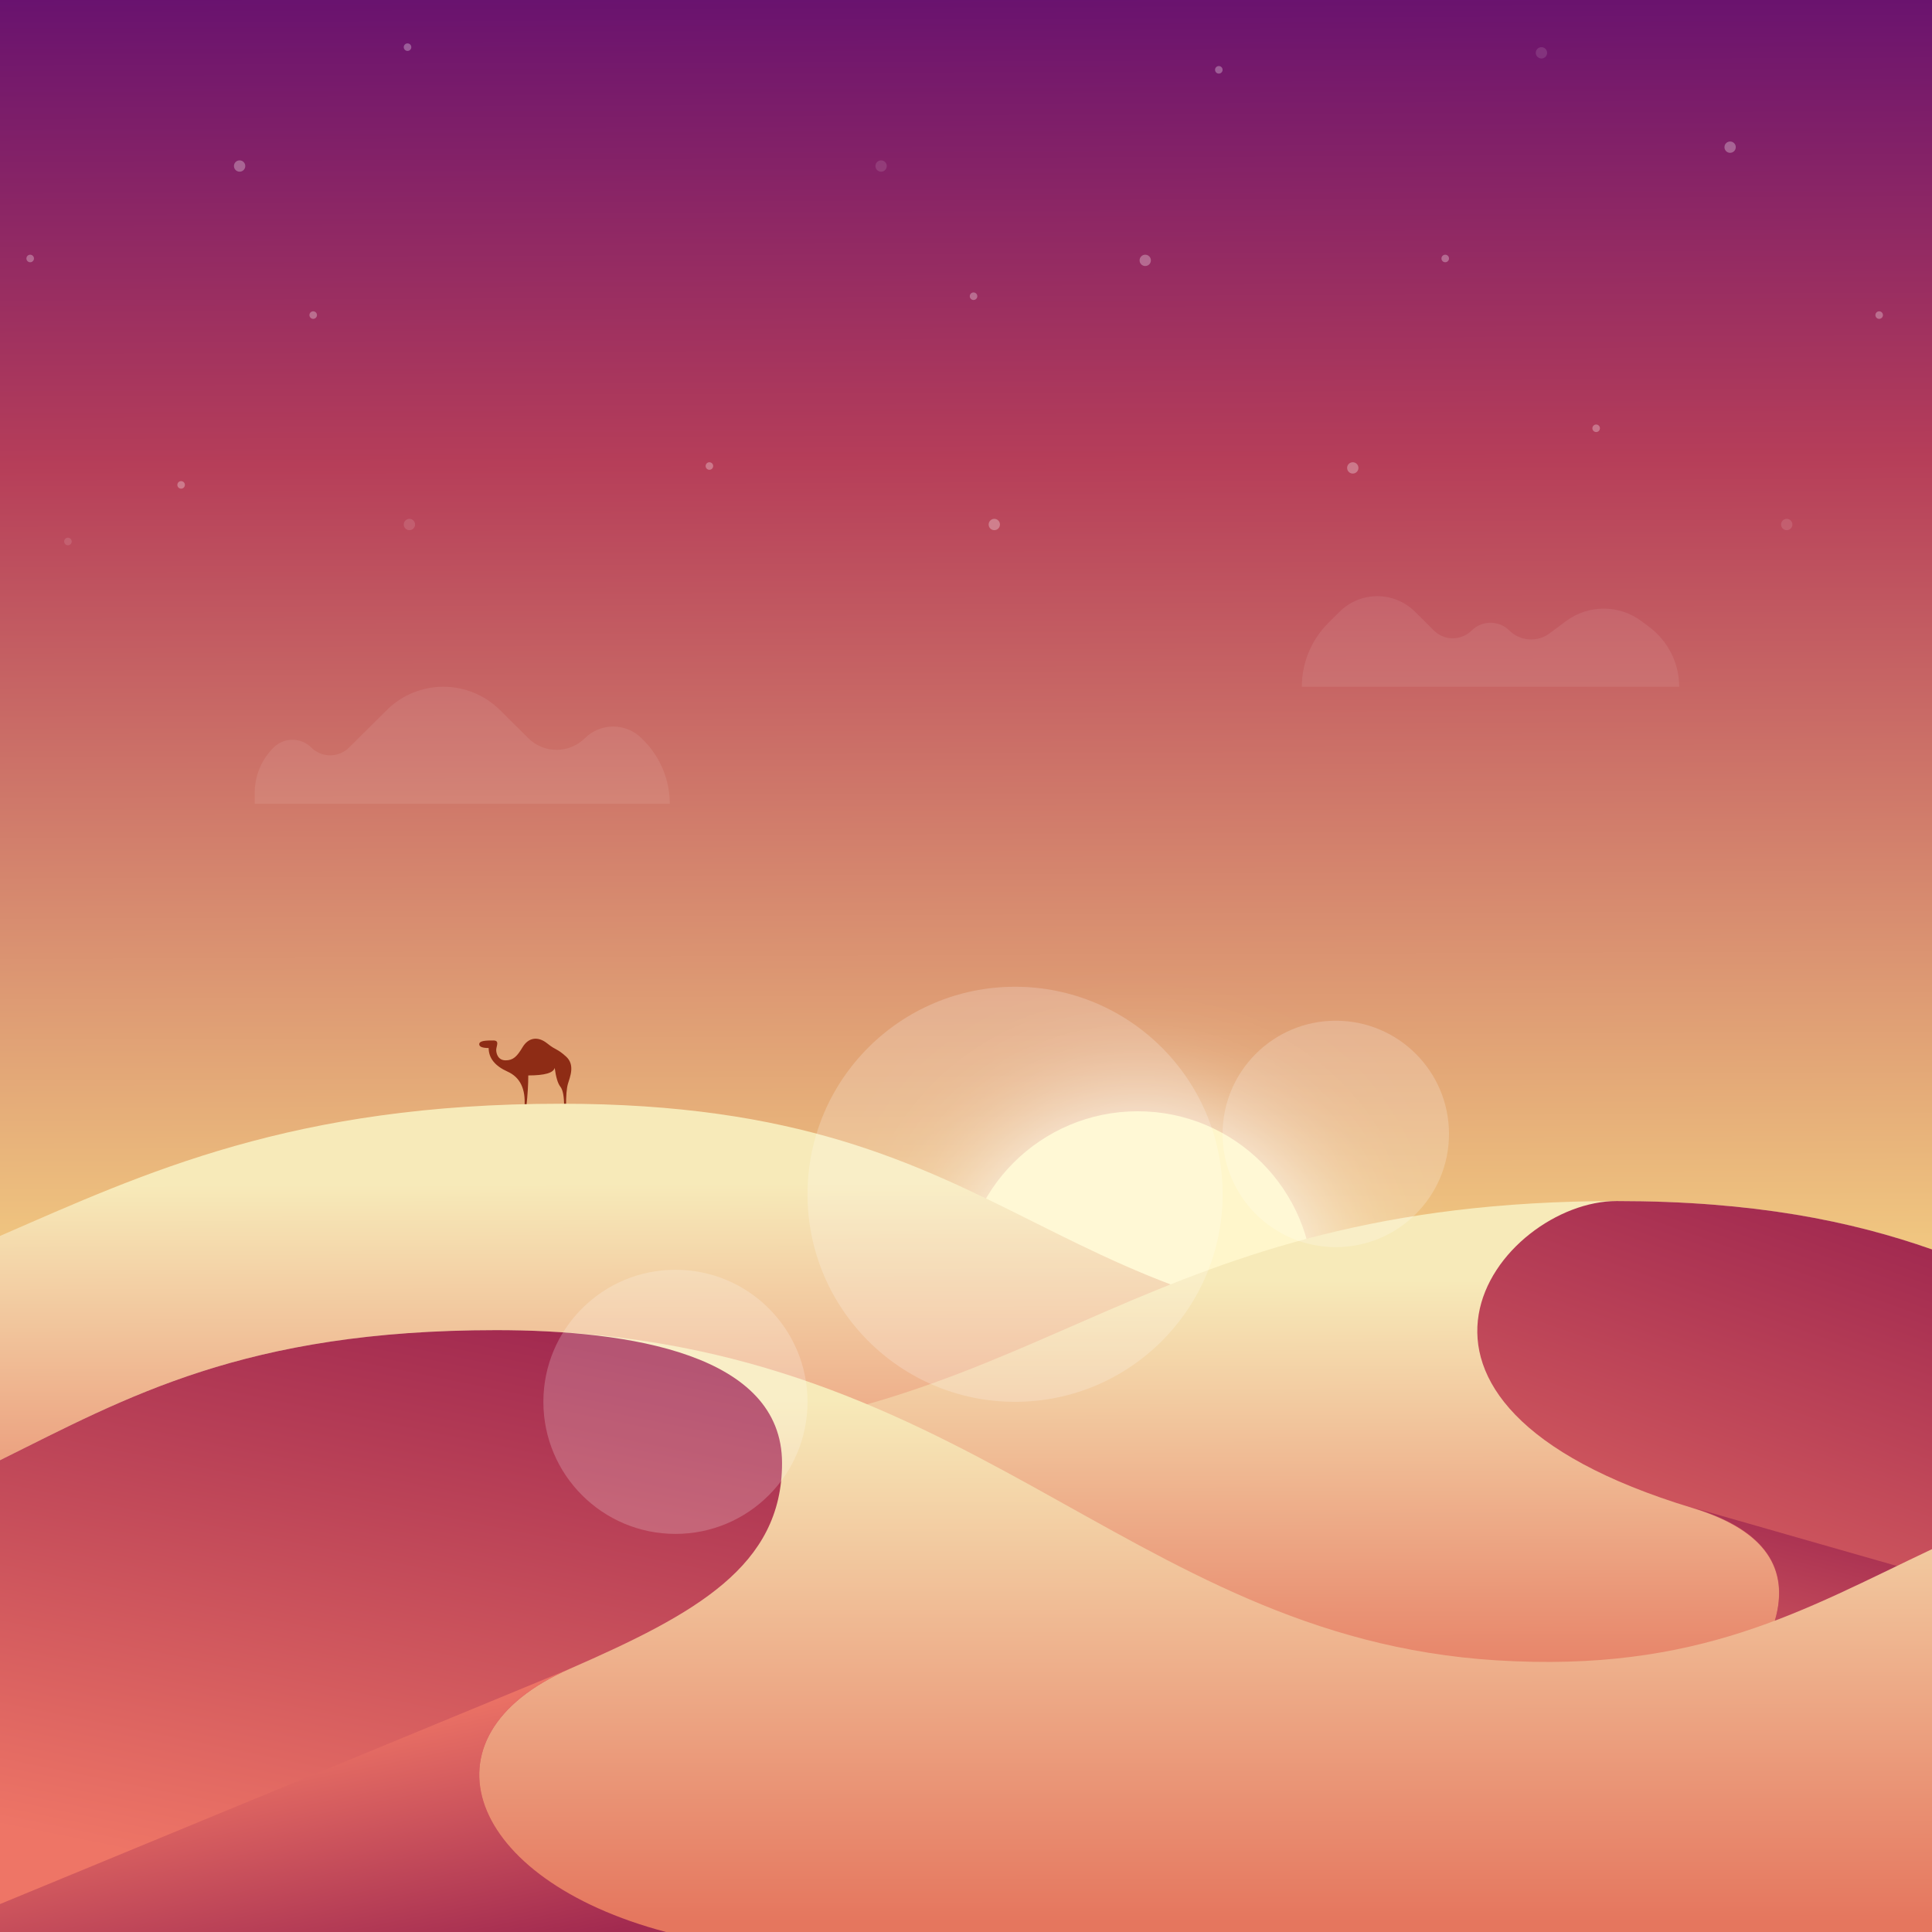
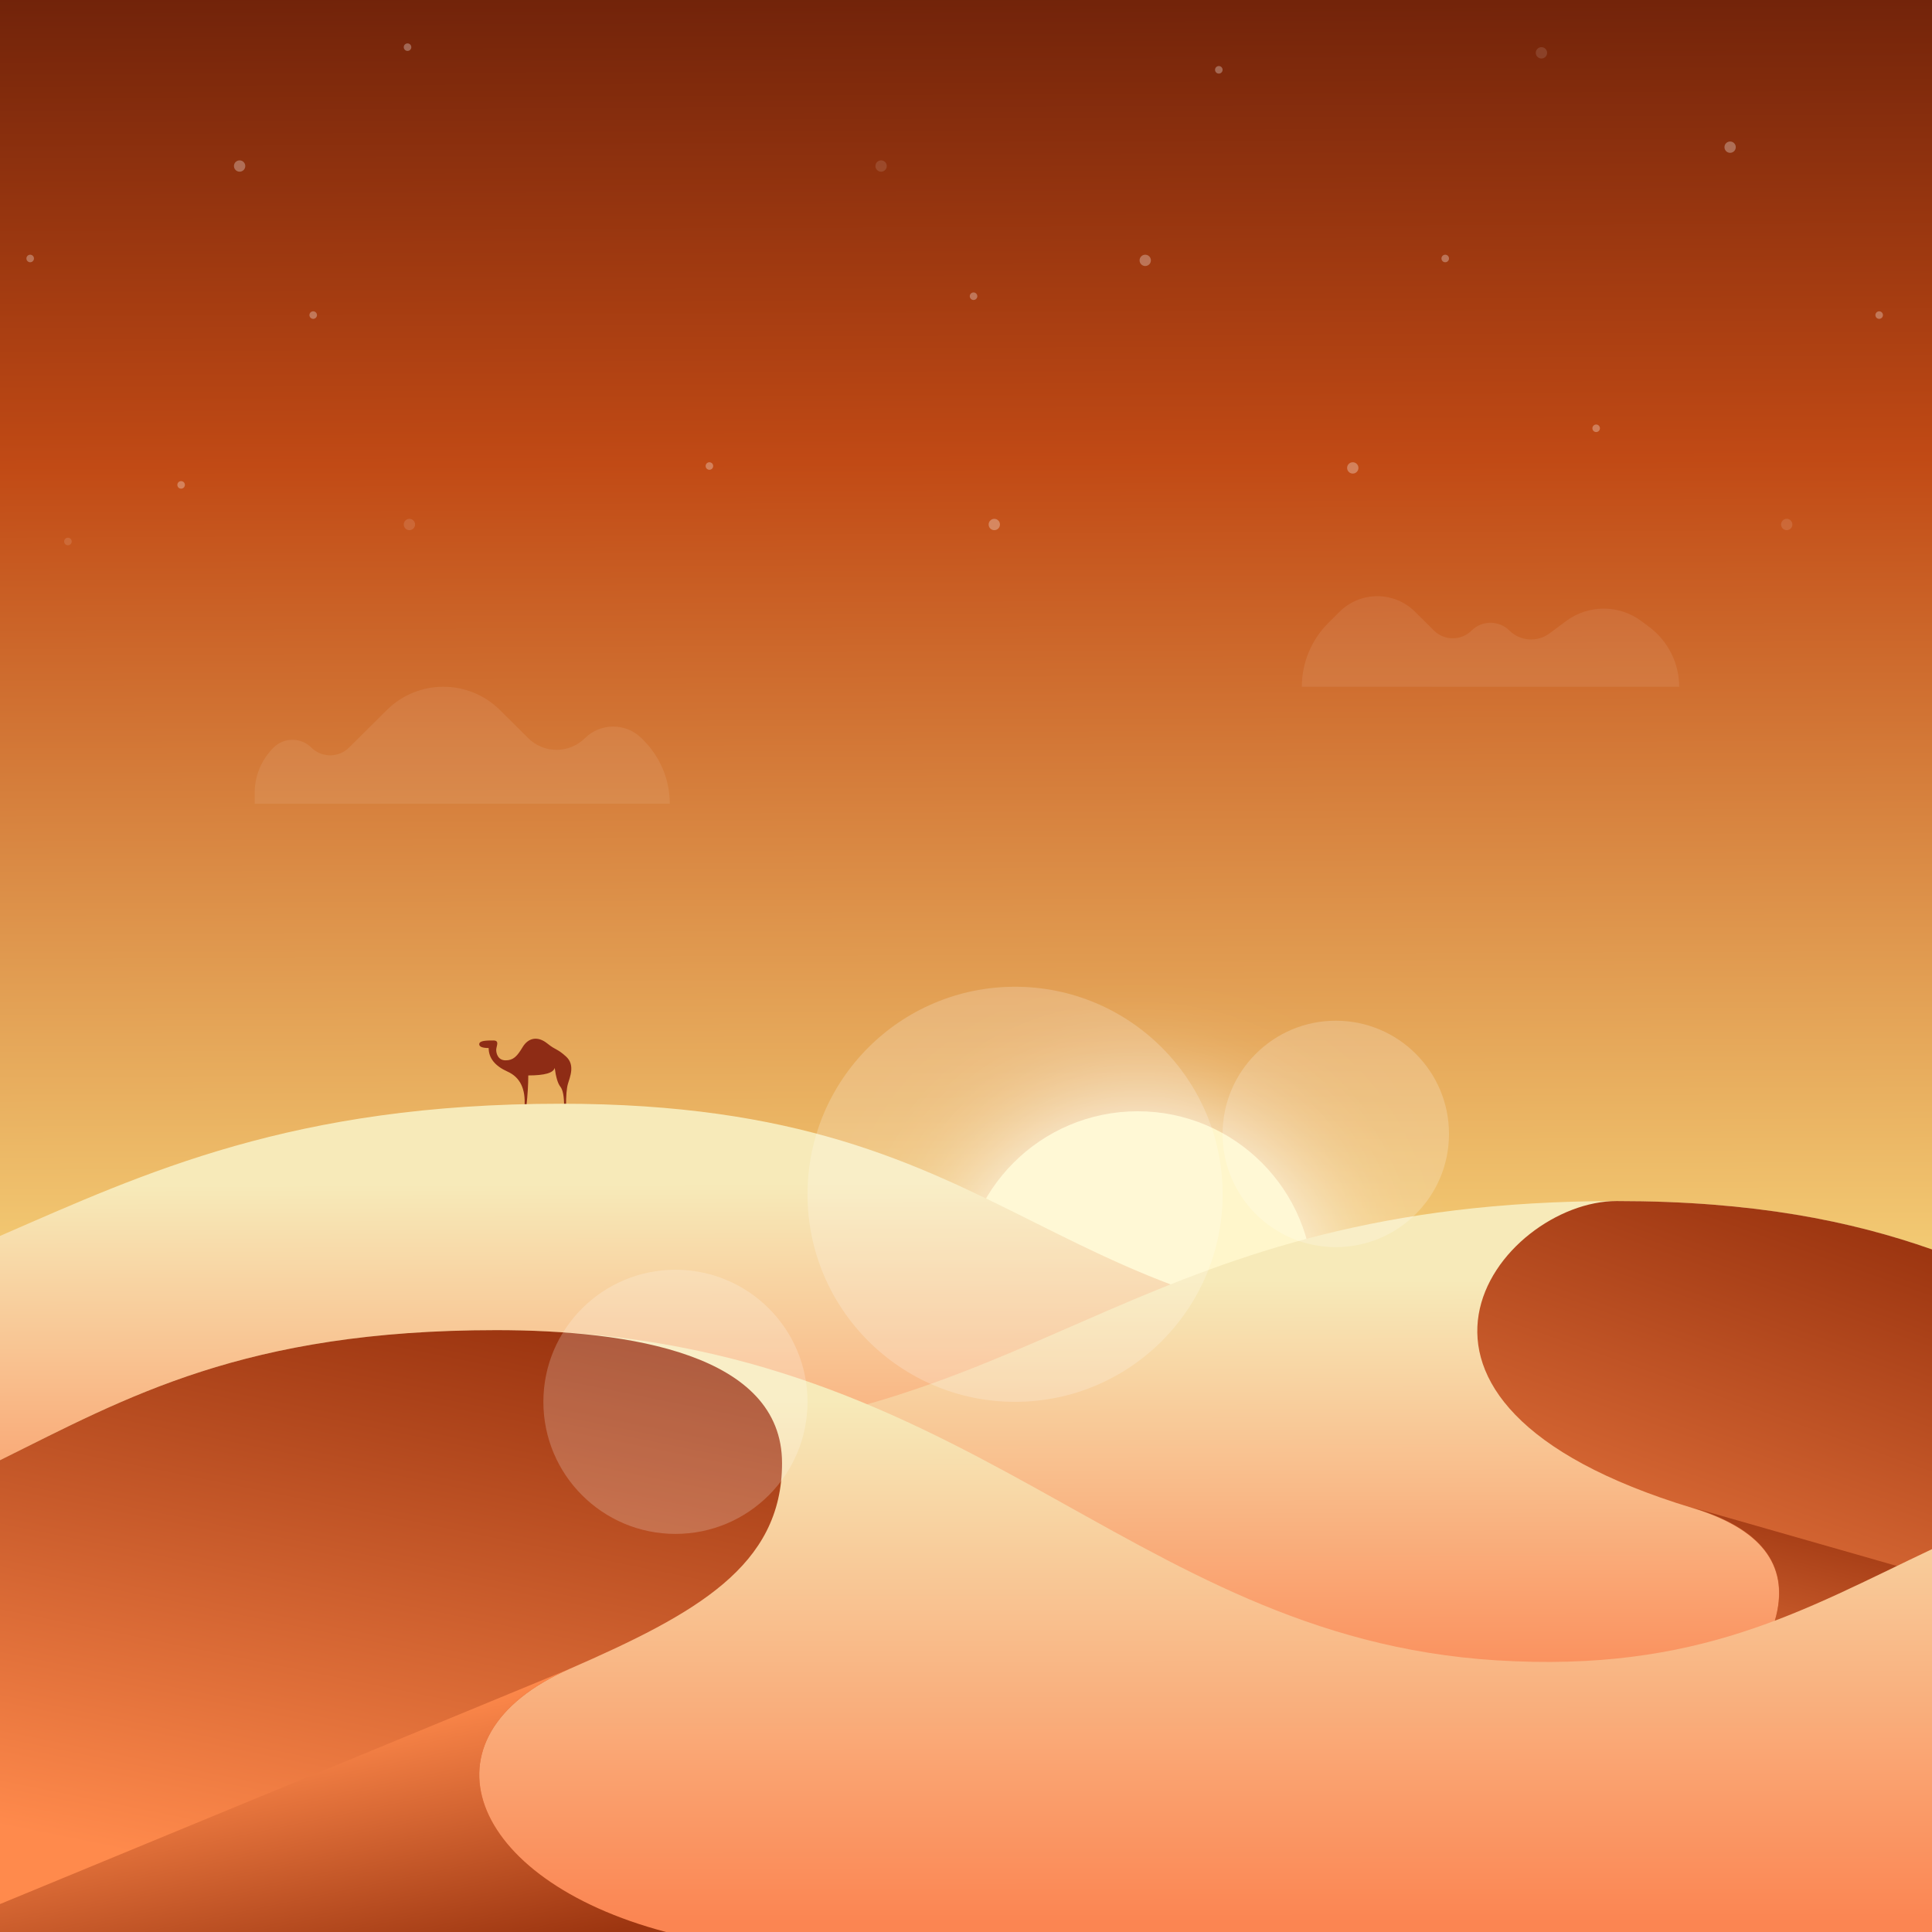
<svg xmlns="http://www.w3.org/2000/svg" xmlns:xlink="http://www.w3.org/1999/xlink" viewBox="0 0 1024 1024">
  <defs>
    <linearGradient id="a" x1="50.31%" x2="50%" y1="74.74%" y2="0%">
      <stop offset="0" stop-color="#ffe98a" />
-       <stop offset=".677" stop-color="#b63e59" />
-       <stop offset="1" stop-color="#68126f" />
+       <stop offset=".677" stop-color="#c14a15" />
+       <stop offset="1" stop-color="#71230a" />
    </linearGradient>
    <circle id="b" cx="603" cy="682" r="93" />
    <filter id="c" height="203.2%" width="203.2%" x="-51.6%" y="-51.6%">
      <feOffset in="SourceAlpha" result="shadowOffsetOuter1" />
      <feGaussianBlur in="shadowOffsetOuter1" result="shadowBlurOuter1" stdDeviation="32" />
      <feColorMatrix in="shadowBlurOuter1" values="0 0 0 0 1 0 0 0 0 1 0 0 0 0 1 0 0 0 1 0" />
    </filter>
    <linearGradient id="d">
      <stop offset="0" stop-color="#f7eab9" />
-       <stop offset="1" stop-color="#e5765e" />
+       <stop offset="1" stop-color="#fb8552" />
    </linearGradient>
    <linearGradient id="e" x1="49.48%" x2="49.87%" xlink:href="#d" y1="11.66%" y2="77.75%" />
    <linearGradient id="f">
-       <stop offset="0" stop-color="#a22a50" />
-       <stop offset="1" stop-color="#ee7566" />
+       <stop offset="0" stop-color="#9c3510" />
+       <stop offset="1" stop-color="#ff8a4c" />
    </linearGradient>
    <linearGradient id="g" x1="91.59%" x2="66.97%" xlink:href="#f" y1="5.89%" y2="100%" />
    <linearGradient id="h" x1="49.48%" x2="49.61%" xlink:href="#d" y1="11.66%" y2="98.34%" />
    <linearGradient id="i" x1="78.5%" x2="36.4%" xlink:href="#f" y1="106.76%" y2="26.41%" />
  </defs>
  <g fill="none" fill-rule="evenodd">
    <path d="m0 0h1024v1024h-1024z" fill="url(#a)" />
    <use fill="#000" filter="url(#c)" xlink:href="#b" />
    <use fill="#fff6cb" xlink:href="#b" />
    <g fill="#fff" opacity=".3">
      <circle cx="217" cy="278" fill-opacity=".4" r="3" />
      <circle cx="96" cy="257" r="2" />
      <circle cx="36" cy="287" opacity=".4" r="2" />
      <circle cx="127" cy="88" r="3" />
      <circle cx="216" cy="25" r="2" />
      <circle cx="16" cy="137" r="2" />
      <circle cx="166" cy="167" r="2" />
      <circle cx="376" cy="247" r="2" />
      <circle cx="467" cy="88" opacity=".4" r="3" />
      <circle cx="527" cy="278" r="3" />
      <circle cx="607" cy="138" r="3" />
      <circle cx="817" cy="28" opacity=".4" r="3" />
      <circle cx="516" cy="157" r="2" />
      <circle cx="846" cy="227" r="2" />
      <circle cx="766" cy="137" r="2" />
      <circle cx="947" cy="278" opacity=".4" r="3" />
      <circle cx="717" cy="248" r="3" />
      <circle cx="917" cy="78" r="3" />
      <circle cx="996" cy="167" r="2" />
      <circle cx="646" cy="37" r="2" />
    </g>
    <g transform="translate(0 550)">
      <path d="m259 5.47c0 5.33 3.33 9.5 10 12.5s9.67 9.16 9 18.5h1c.67-6.31 1-11.8 1-16.47 8.67 0 13.33-1.33 14-4 .67 4.98 1.67 8.3 3 9.97 1.33 1.66 2 5.16 2 10.5h1c0-5.65.33-9.64 1-11.97 1-3.5 4-10.03-1-14.53s-5-2.97-10-6.97-10-3-13 2-5 7-9 7-5-3.53-5-5.53 2-5-1.5-5-7.5 0-7.5 2c0 1.33 1.67 2 5 2z" fill="#8e2c15" />
      <path d="m1024 390h-1024v-284.92c77.3-33.68 155.26-70.08 297.4-70.08 250 0 250.76 125.25 500 125 84.03-.08 160.02-18.2 226.6-40.93z" fill="url(#e)" />
      <path d="m1024 442h-1024v-170.18c137.51-15.4 203.1-50.49 356.67-60.1 198.57-12.42 250.04-125.13 500.07-125.13 72.78 0 124.44 10.62 167.26 25.68z" fill="url(#e)" />
      <path d="m1024 112.21v299.79h-167.09c99.31-86.5 112.63-140.75 39.97-162.78-186.64-56.58-101.76-162.64-39.98-162.64 72.7 0 124.3 10.6 167.09 25.63z" fill="url(#g)" />
      <path d="m1024 285.32v126.68h-167c99.31-86.6 112.63-140.94 39.97-163z" fill="url(#g)" />
      <path d="m0 474v-250.07c67.12-33.24 129.55-68.93 263-68.93 250 0 331.46 162.6 530 175 107.42 6.71 163-26.77 231-58.92v202.92z" fill="url(#h)" />
      <path d="m353.02 474h-353.02v-250.07c67.12-33.24 129.55-68.93 263-68.93 71.14 0 151.5 12.76 151.5 70.5 0 54.5-45.5 79.72-112.5 109-82.26 35.95-54.57 111.68 51.02 139.5z" fill="url(#g)" />
      <path d="m353.02 474h-353.02v-14.8l302-124.7c-82.26 35.95-54.57 111.68 51.02 139.5z" fill="url(#i)" />
    </g>
    <g fill="#fff">
      <g opacity=".2">
        <circle cx="538" cy="633" r="110" />
        <circle cx="708" cy="601" r="60" />
        <circle cx="358" cy="743" r="70" />
      </g>
      <path d="m10 80.22a14.2 14.2 0 0 1 20 0 14.2 14.2 0 0 0 20 0l20-19.86a42.58 42.58 0 0 1 60 0l15 14.9a21.3 21.3 0 0 0 30 0 21.3 21.3 0 0 1 30 0l.9.9a47.69 47.69 0 0 1 14.1 33.84h-220v-5.76c0-9.02 3.6-17.67 10-24.02zm559.1-66.11 5.9-5.86c11.07-11 28.93-11 40 0l10 9.94a14.19 14.19 0 0 0 20 0 14.19 14.19 0 0 1 20 0 16.36 16.36 0 0 0 21.3 1.5l8.7-6.47a33.47 33.47 0 0 1 40 0l4.06 3.03a39.6 39.6 0 0 1 15.94 31.75h-200a47.77 47.77 0 0 1 14.1-33.89z" fill-rule="nonzero" opacity=".08" transform="translate(135 316)" />
    </g>
  </g>
</svg>
